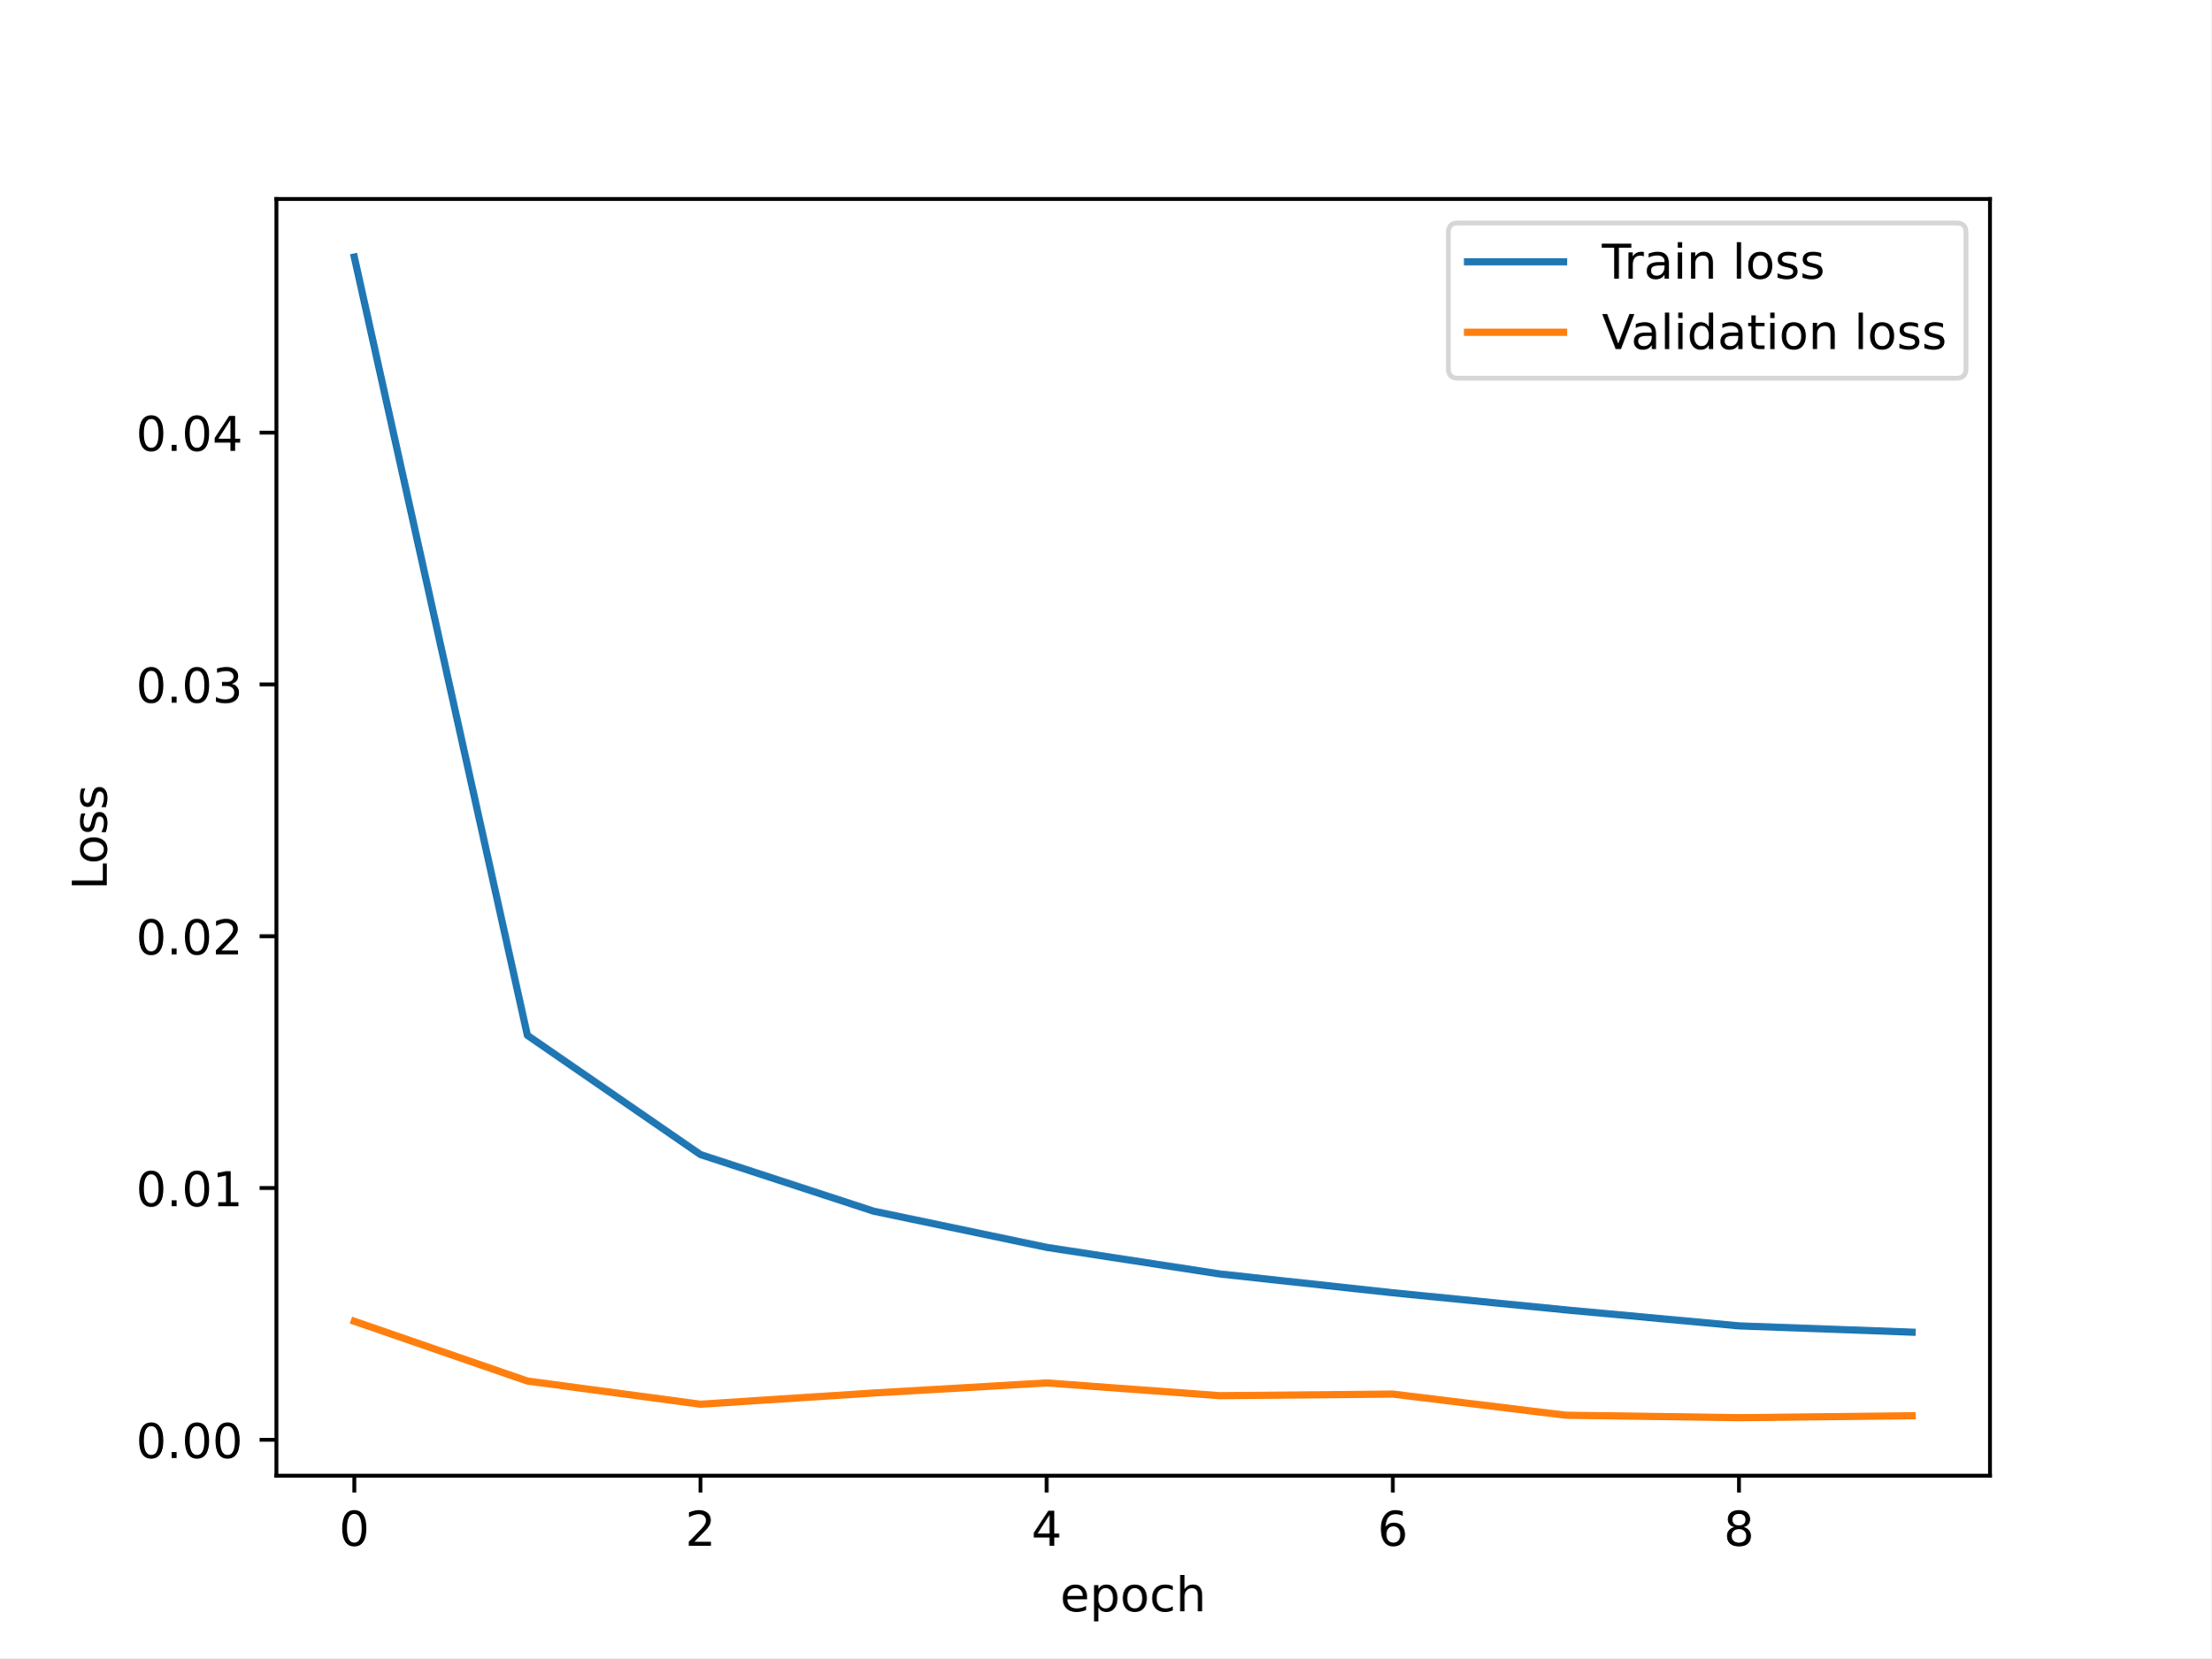
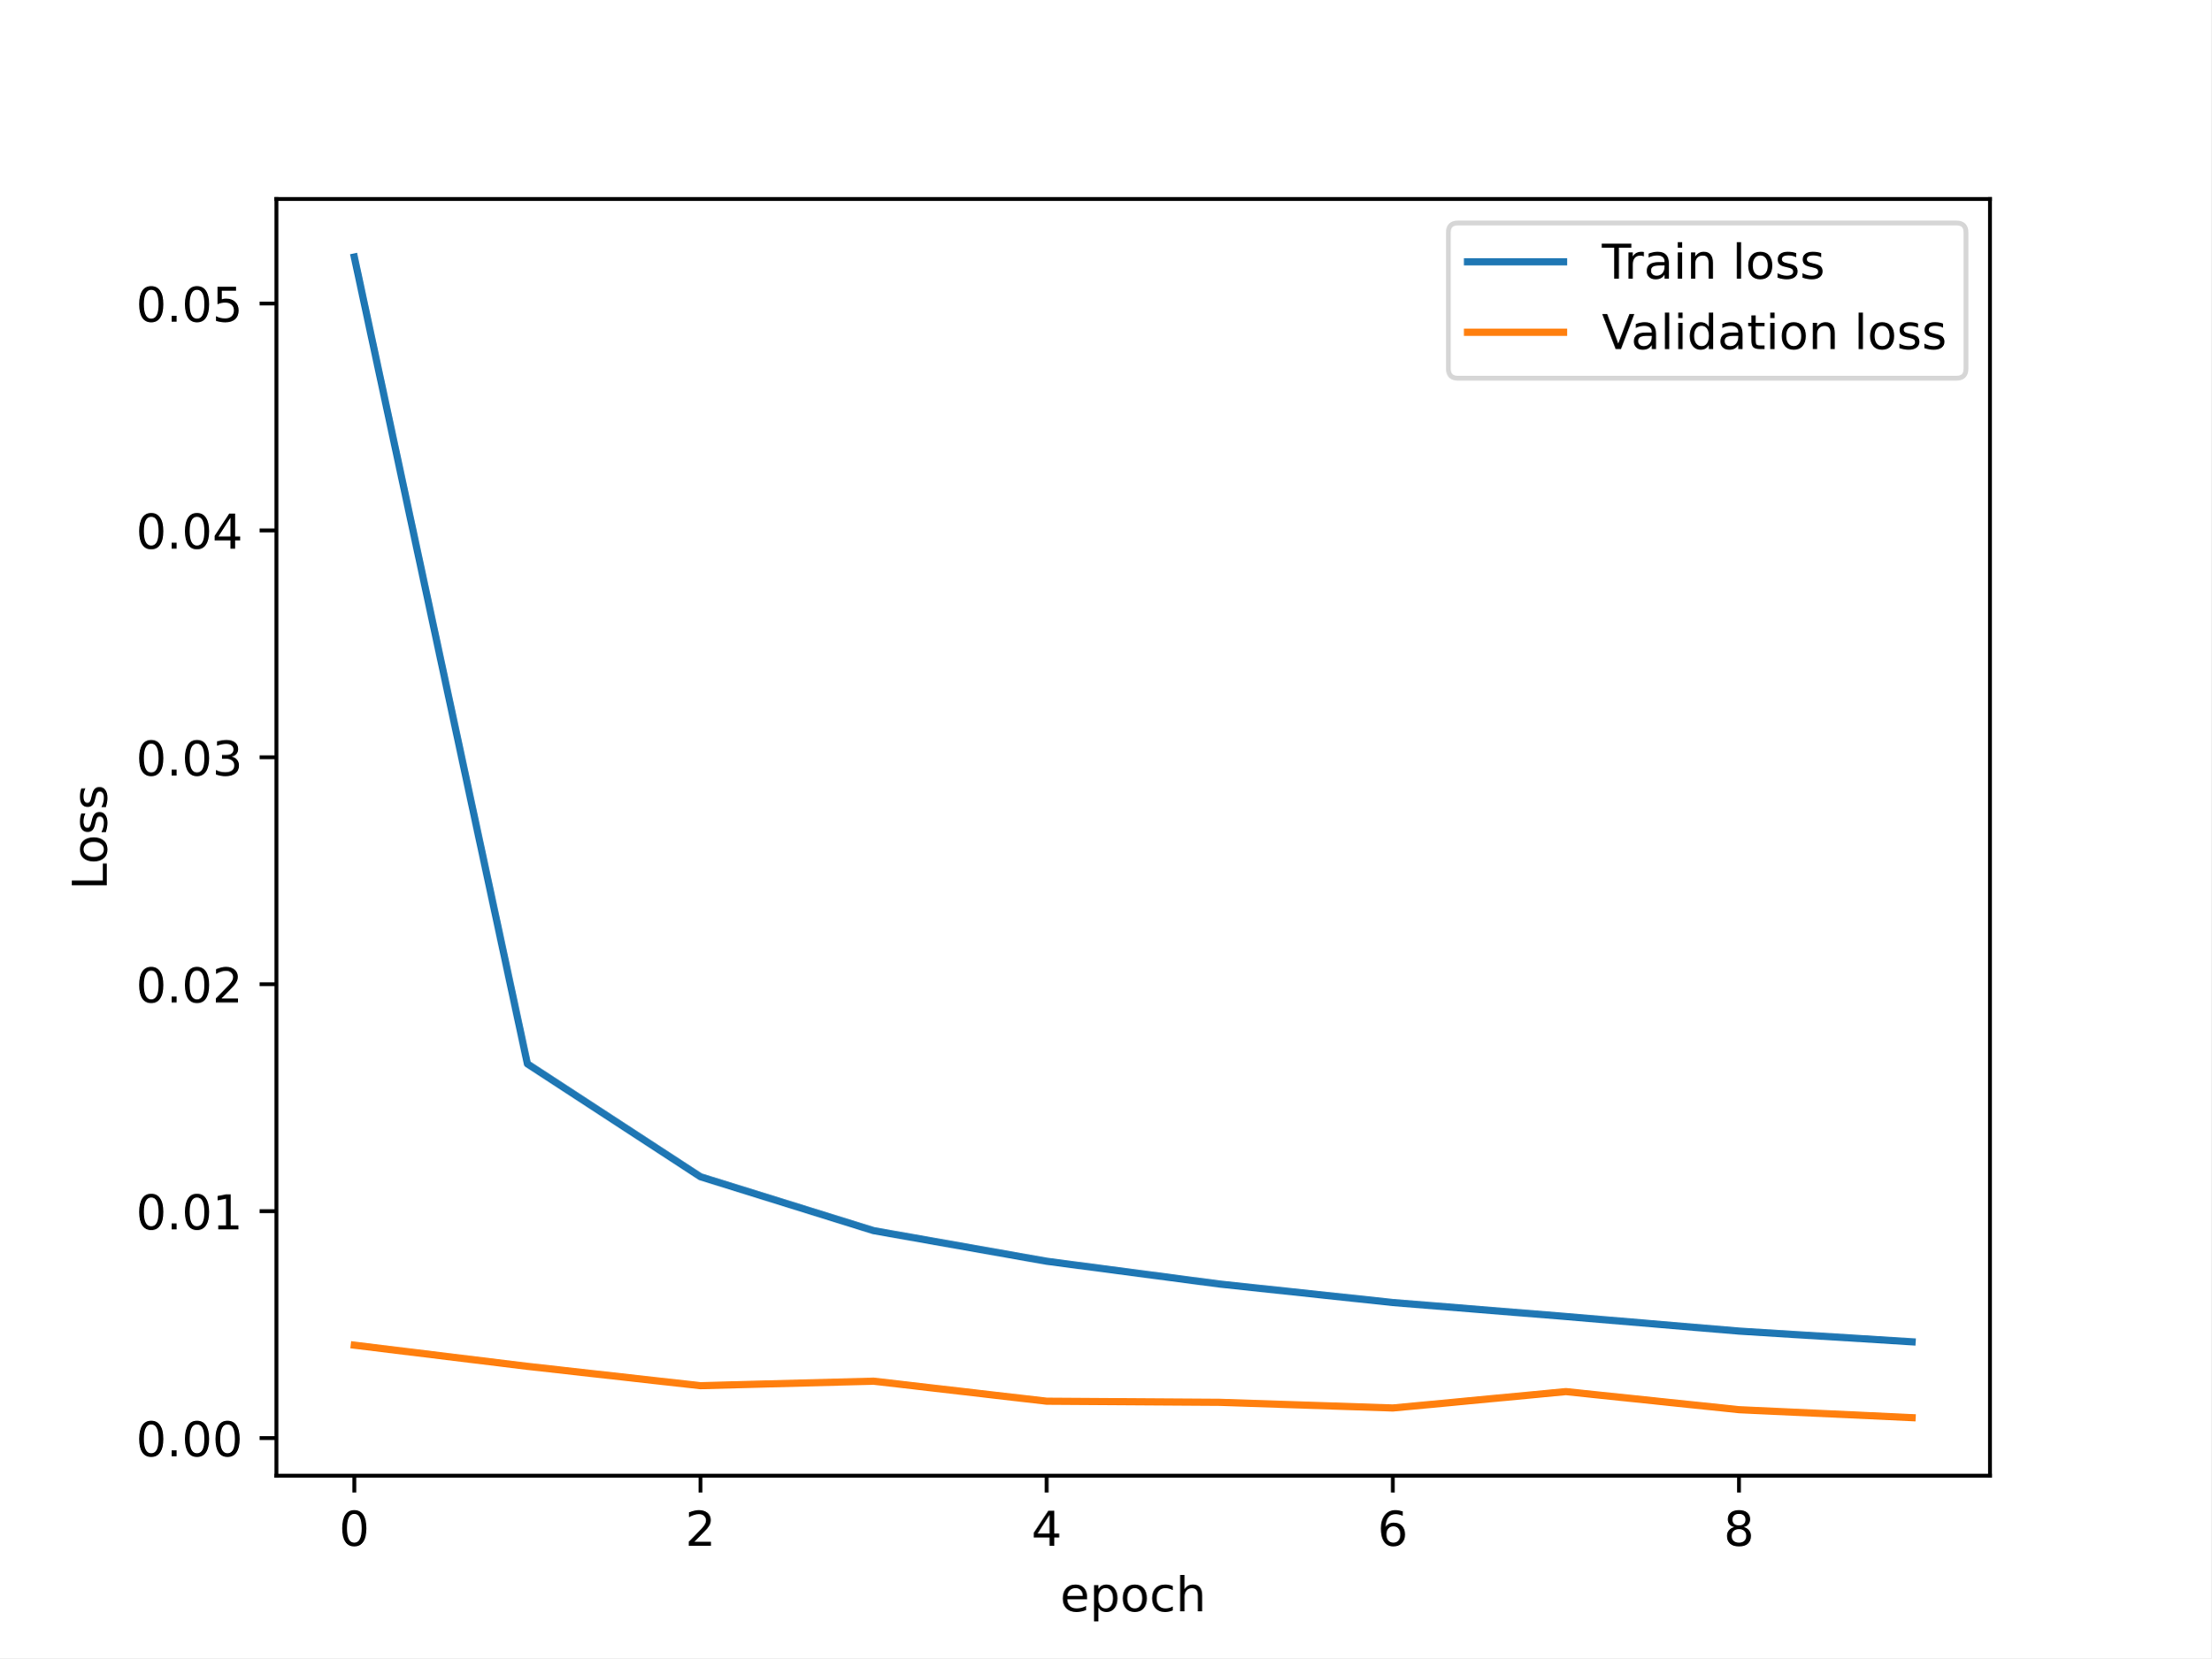
<svg xmlns="http://www.w3.org/2000/svg" xmlns:xlink="http://www.w3.org/1999/xlink" width="460.8pt" height="345.6pt" viewBox="0 0 460.8 345.6" version="1.1">
  <defs>
    <style type="text/css">*{stroke-linejoin: round; stroke-linecap: butt}</style>
  </defs>
  <g id="figure_1">
    <g id="patch_1">
-       <path d="M 0 345.6 L 460.8 345.6  L 460.8 0  L 0 0  z " style="fill: #ffffff" />
+       <path d="M 0 345.6  L 460.8 345.6  L 460.8 0  L 0 0  z " style="fill: #ffffff" />
    </g>
    <g id="axes_1">
      <g id="patch_2">
-         <path d="M 57.6 307.584 L 414.72 307.584  L 414.72 41.472  L 57.6 41.472  z " style="fill: #ffffff" />
+         <path d="M 57.6 307.584  L 414.72 307.584  L 414.72 41.472  L 57.6 41.472  z " style="fill: #ffffff" />
      </g>
      <g id="matplotlib.axis_1">
        <g id="xtick_1">
          <g id="line2d_1">
            <defs>
-               <path id="m4191d7326e" d="M 0 0 L 0 3.5  " style="stroke: #000000; stroke-width: 0.8" />
-             </defs>
-             <g>
-               <use xlink:href="#m4191d7326e" x="73.833" y="307.584" style="stroke: #000000; stroke-width: 0.8" />
+               <path id="m887dac20e7" d="M 0 0  L 0 3.5  " style="stroke: #000000; stroke-width: 0.8" />
+             </defs>
+             <g>
+               <use xlink:href="#m887dac20e7" x="73.833" y="307.584" style="stroke: #000000; stroke-width: 0.8" />
            </g>
          </g>
          <g id="text_1">
            <g transform="translate(70.65148 322.1824)scale(0.1 -0.1)">
              <defs>
-                 <path id="DejaVuSans-30" d="M 2034 4250 Q 1547 4250 1301 3770  Q 1056 3291 1056 2328  Q 1056 1369 1301 889  Q 1547 409 2034 409  Q 2525 409 2770 889  Q 3016 1369 3016 2328  Q 3016 3291 2770 3770  Q 2525 4250 2034 4250  z M 2034 4750  Q 2819 4750 3233 4129  Q 3647 3509 3647 2328  Q 3647 1150 3233 529  Q 2819 -91 2034 -91  Q 1250 -91 836 529  Q 422 1150 422 2328  Q 422 3509 836 4129  Q 1250 4750 2034 4750  z " transform="scale(0.015625)" />
+                 <path id="DejaVuSans-30" d="M 2034 4250  Q 1547 4250 1301 3770  Q 1056 3291 1056 2328  Q 1056 1369 1301 889  Q 1547 409 2034 409  Q 2525 409 2770 889  Q 3016 1369 3016 2328  Q 3016 3291 2770 3770  Q 2525 4250 2034 4250  z M 2034 4750  Q 2819 4750 3233 4129  Q 3647 3509 3647 2328  Q 3647 1150 3233 529  Q 2819 -91 2034 -91  Q 1250 -91 836 529  Q 422 1150 422 2328  Q 422 3509 836 4129  Q 1250 4750 2034 4750  z " transform="scale(0.015625)" />
              </defs>
              <use xlink:href="#DejaVuSans-30" />
            </g>
          </g>
        </g>
        <g id="xtick_2">
          <g id="line2d_2">
            <g>
-               <use xlink:href="#m4191d7326e" x="145.978" y="307.584" style="stroke: #000000; stroke-width: 0.8" />
+               <use xlink:href="#m887dac20e7" x="145.978" y="307.584" style="stroke: #000000; stroke-width: 0.8" />
            </g>
          </g>
          <g id="text_2">
            <g transform="translate(142.7969 322.1824)scale(0.1 -0.1)">
              <defs>
-                 <path id="DejaVuSans-32" d="M 1228 531 L 3431 531  L 3431 0  L 469 0  L 469 531  Q 828 903 1448 1529  Q 2069 2156 2228 2338  Q 2531 2678 2651 2914  Q 2772 3150 2772 3378  Q 2772 3750 2511 3984  Q 2250 4219 1831 4219  Q 1534 4219 1204 4116  Q 875 4013 500 3803  L 500 4441  Q 881 4594 1212 4672  Q 1544 4750 1819 4750  Q 2544 4750 2975 4387  Q 3406 4025 3406 3419  Q 3406 3131 3298 2873  Q 3191 2616 2906 2266  Q 2828 2175 2409 1742  Q 1991 1309 1228 531  z " transform="scale(0.015625)" />
+                 <path id="DejaVuSans-32" d="M 1228 531  L 3431 531  L 3431 0  L 469 0  L 469 531  Q 828 903 1448 1529  Q 2069 2156 2228 2338  Q 2531 2678 2651 2914  Q 2772 3150 2772 3378  Q 2772 3750 2511 3984  Q 2250 4219 1831 4219  Q 1534 4219 1204 4116  Q 875 4013 500 3803  L 500 4441  Q 881 4594 1212 4672  Q 1544 4750 1819 4750  Q 2544 4750 2975 4387  Q 3406 4025 3406 3419  Q 3406 3131 3298 2873  Q 3191 2616 2906 2266  Q 2828 2175 2409 1742  Q 1991 1309 1228 531  z " transform="scale(0.015625)" />
              </defs>
              <use xlink:href="#DejaVuSans-32" />
            </g>
          </g>
        </g>
        <g id="xtick_3">
          <g id="line2d_3">
            <g>
-               <use xlink:href="#m4191d7326e" x="218.124" y="307.584" style="stroke: #000000; stroke-width: 0.8" />
+               <use xlink:href="#m887dac20e7" x="218.124" y="307.584" style="stroke: #000000; stroke-width: 0.8" />
            </g>
          </g>
          <g id="text_3">
            <g transform="translate(214.9424 322.1824)scale(0.1 -0.1)">
              <defs>
-                 <path id="DejaVuSans-34" d="M 2419 4116 L 825 1625  L 2419 1625  L 2419 4116  z M 2253 4666  L 3047 4666  L 3047 1625  L 3713 1625  L 3713 1100  L 3047 1100  L 3047 0  L 2419 0  L 2419 1100  L 313 1100  L 313 1709  L 2253 4666  z " transform="scale(0.015625)" />
+                 <path id="DejaVuSans-34" d="M 2419 4116  L 825 1625  L 2419 1625  L 2419 4116  z M 2253 4666  L 3047 4666  L 3047 1625  L 3713 1625  L 3713 1100  L 3047 1100  L 3047 0  L 2419 0  L 2419 1100  L 313 1100  L 313 1709  L 2253 4666  z " transform="scale(0.015625)" />
              </defs>
              <use xlink:href="#DejaVuSans-34" />
            </g>
          </g>
        </g>
        <g id="xtick_4">
          <g id="line2d_4">
            <g>
-               <use xlink:href="#m4191d7326e" x="290.269" y="307.584" style="stroke: #000000; stroke-width: 0.8" />
+               <use xlink:href="#m887dac20e7" x="290.269" y="307.584" style="stroke: #000000; stroke-width: 0.8" />
            </g>
          </g>
          <g id="text_4">
            <g transform="translate(287.0878 322.1824)scale(0.1 -0.1)">
              <defs>
-                 <path id="DejaVuSans-36" d="M 2113 2584 Q 1688 2584 1439 2293  Q 1191 2003 1191 1497  Q 1191 994 1439 701  Q 1688 409 2113 409  Q 2538 409 2786 701  Q 3034 994 3034 1497  Q 3034 2003 2786 2293  Q 2538 2584 2113 2584  z M 3366 4563  L 3366 3988  Q 3128 4100 2886 4159  Q 2644 4219 2406 4219  Q 1781 4219 1451 3797  Q 1122 3375 1075 2522  Q 1259 2794 1537 2939  Q 1816 3084 2150 3084  Q 2853 3084 3261 2657  Q 3669 2231 3669 1497  Q 3669 778 3244 343  Q 2819 -91 2113 -91  Q 1303 -91 875 529  Q 447 1150 447 2328  Q 447 3434 972 4092  Q 1497 4750 2381 4750  Q 2619 4750 2861 4703  Q 3103 4656 3366 4563  z " transform="scale(0.015625)" />
+                 <path id="DejaVuSans-36" d="M 2113 2584  Q 1688 2584 1439 2293  Q 1191 2003 1191 1497  Q 1191 994 1439 701  Q 1688 409 2113 409  Q 2538 409 2786 701  Q 3034 994 3034 1497  Q 3034 2003 2786 2293  Q 2538 2584 2113 2584  z M 3366 4563  L 3366 3988  Q 3128 4100 2886 4159  Q 2644 4219 2406 4219  Q 1781 4219 1451 3797  Q 1122 3375 1075 2522  Q 1259 2794 1537 2939  Q 1816 3084 2150 3084  Q 2853 3084 3261 2657  Q 3669 2231 3669 1497  Q 3669 778 3244 343  Q 2819 -91 2113 -91  Q 1303 -91 875 529  Q 447 1150 447 2328  Q 447 3434 972 4092  Q 1497 4750 2381 4750  Q 2619 4750 2861 4703  Q 3103 4656 3366 4563  z " transform="scale(0.015625)" />
              </defs>
              <use xlink:href="#DejaVuSans-36" />
            </g>
          </g>
        </g>
        <g id="xtick_5">
          <g id="line2d_5">
            <g>
-               <use xlink:href="#m4191d7326e" x="362.415" y="307.584" style="stroke: #000000; stroke-width: 0.8" />
+               <use xlink:href="#m887dac20e7" x="362.415" y="307.584" style="stroke: #000000; stroke-width: 0.8" />
            </g>
          </g>
          <g id="text_5">
            <g transform="translate(359.2333 322.1824)scale(0.1 -0.1)">
              <defs>
-                 <path id="DejaVuSans-38" d="M 2034 2216 Q 1584 2216 1326 1975  Q 1069 1734 1069 1313  Q 1069 891 1326 650  Q 1584 409 2034 409  Q 2484 409 2743 651  Q 3003 894 3003 1313  Q 3003 1734 2745 1975  Q 2488 2216 2034 2216  z M 1403 2484  Q 997 2584 770 2862  Q 544 3141 544 3541  Q 544 4100 942 4425  Q 1341 4750 2034 4750  Q 2731 4750 3128 4425  Q 3525 4100 3525 3541  Q 3525 3141 3298 2862  Q 3072 2584 2669 2484  Q 3125 2378 3379 2068  Q 3634 1759 3634 1313  Q 3634 634 3220 271  Q 2806 -91 2034 -91  Q 1263 -91 848 271  Q 434 634 434 1313  Q 434 1759 690 2068  Q 947 2378 1403 2484  z M 1172 3481  Q 1172 3119 1398 2916  Q 1625 2713 2034 2713  Q 2441 2713 2670 2916  Q 2900 3119 2900 3481  Q 2900 3844 2670 4047  Q 2441 4250 2034 4250  Q 1625 4250 1398 4047  Q 1172 3844 1172 3481  z " transform="scale(0.015625)" />
+                 <path id="DejaVuSans-38" d="M 2034 2216  Q 1584 2216 1326 1975  Q 1069 1734 1069 1313  Q 1069 891 1326 650  Q 1584 409 2034 409  Q 2484 409 2743 651  Q 3003 894 3003 1313  Q 3003 1734 2745 1975  Q 2488 2216 2034 2216  z M 1403 2484  Q 997 2584 770 2862  Q 544 3141 544 3541  Q 544 4100 942 4425  Q 1341 4750 2034 4750  Q 2731 4750 3128 4425  Q 3525 4100 3525 3541  Q 3525 3141 3298 2862  Q 3072 2584 2669 2484  Q 3125 2378 3379 2068  Q 3634 1759 3634 1313  Q 3634 634 3220 271  Q 2806 -91 2034 -91  Q 1263 -91 848 271  Q 434 634 434 1313  Q 434 1759 690 2068  Q 947 2378 1403 2484  z M 1172 3481  Q 1172 3119 1398 2916  Q 1625 2713 2034 2713  Q 2441 2713 2670 2916  Q 2900 3119 2900 3481  Q 2900 3844 2670 4047  Q 2441 4250 2034 4250  Q 1625 4250 1398 4047  Q 1172 3844 1172 3481  z " transform="scale(0.015625)" />
              </defs>
              <use xlink:href="#DejaVuSans-38" />
            </g>
          </g>
        </g>
        <g id="text_6">
          <g transform="translate(220.9319 335.8606)scale(0.1 -0.1)">
            <defs>
-               <path id="DejaVuSans-65" d="M 3597 1894 L 3597 1613  L 953 1613  Q 991 1019 1311 708  Q 1631 397 2203 397  Q 2534 397 2845 478  Q 3156 559 3463 722  L 3463 178  Q 3153 47 2828 -22  Q 2503 -91 2169 -91  Q 1331 -91 842 396  Q 353 884 353 1716  Q 353 2575 817 3079  Q 1281 3584 2069 3584  Q 2775 3584 3186 3129  Q 3597 2675 3597 1894  z M 3022 2063  Q 3016 2534 2758 2815  Q 2500 3097 2075 3097  Q 1594 3097 1305 2825  Q 1016 2553 972 2059  L 3022 2063  z " transform="scale(0.015625)" />
-               <path id="DejaVuSans-70" d="M 1159 525 L 1159 -1331  L 581 -1331  L 581 3500  L 1159 3500  L 1159 2969  Q 1341 3281 1617 3432  Q 1894 3584 2278 3584  Q 2916 3584 3314 3078  Q 3713 2572 3713 1747  Q 3713 922 3314 415  Q 2916 -91 2278 -91  Q 1894 -91 1617 61  Q 1341 213 1159 525  z M 3116 1747  Q 3116 2381 2855 2742  Q 2594 3103 2138 3103  Q 1681 3103 1420 2742  Q 1159 2381 1159 1747  Q 1159 1113 1420 752  Q 1681 391 2138 391  Q 2594 391 2855 752  Q 3116 1113 3116 1747  z " transform="scale(0.015625)" />
-               <path id="DejaVuSans-6f" d="M 1959 3097 Q 1497 3097 1228 2736  Q 959 2375 959 1747  Q 959 1119 1226 758  Q 1494 397 1959 397  Q 2419 397 2687 759  Q 2956 1122 2956 1747  Q 2956 2369 2687 2733  Q 2419 3097 1959 3097  z M 1959 3584  Q 2709 3584 3137 3096  Q 3566 2609 3566 1747  Q 3566 888 3137 398  Q 2709 -91 1959 -91  Q 1206 -91 779 398  Q 353 888 353 1747  Q 353 2609 779 3096  Q 1206 3584 1959 3584  z " transform="scale(0.015625)" />
-               <path id="DejaVuSans-63" d="M 3122 3366 L 3122 2828  Q 2878 2963 2633 3030  Q 2388 3097 2138 3097  Q 1578 3097 1268 2742  Q 959 2388 959 1747  Q 959 1106 1268 751  Q 1578 397 2138 397  Q 2388 397 2633 464  Q 2878 531 3122 666  L 3122 134  Q 2881 22 2623 -34  Q 2366 -91 2075 -91  Q 1284 -91 818 406  Q 353 903 353 1747  Q 353 2603 823 3093  Q 1294 3584 2113 3584  Q 2378 3584 2631 3529  Q 2884 3475 3122 3366  z " transform="scale(0.015625)" />
-               <path id="DejaVuSans-68" d="M 3513 2113 L 3513 0  L 2938 0  L 2938 2094  Q 2938 2591 2744 2837  Q 2550 3084 2163 3084  Q 1697 3084 1428 2787  Q 1159 2491 1159 1978  L 1159 0  L 581 0  L 581 4863  L 1159 4863  L 1159 2956  Q 1366 3272 1645 3428  Q 1925 3584 2291 3584  Q 2894 3584 3203 3211  Q 3513 2838 3513 2113  z " transform="scale(0.015625)" />
+               <path id="DejaVuSans-65" d="M 3597 1894  L 3597 1613  L 953 1613  Q 991 1019 1311 708  Q 1631 397 2203 397  Q 2534 397 2845 478  Q 3156 559 3463 722  L 3463 178  Q 3153 47 2828 -22  Q 2503 -91 2169 -91  Q 1331 -91 842 396  Q 353 884 353 1716  Q 353 2575 817 3079  Q 1281 3584 2069 3584  Q 2775 3584 3186 3129  Q 3597 2675 3597 1894  z M 3022 2063  Q 3016 2534 2758 2815  Q 2500 3097 2075 3097  Q 1594 3097 1305 2825  Q 1016 2553 972 2059  L 3022 2063  z " transform="scale(0.015625)" />
+               <path id="DejaVuSans-70" d="M 1159 525  L 1159 -1331  L 581 -1331  L 581 3500  L 1159 3500  L 1159 2969  Q 1341 3281 1617 3432  Q 1894 3584 2278 3584  Q 2916 3584 3314 3078  Q 3713 2572 3713 1747  Q 3713 922 3314 415  Q 2916 -91 2278 -91  Q 1894 -91 1617 61  Q 1341 213 1159 525  z M 3116 1747  Q 3116 2381 2855 2742  Q 2594 3103 2138 3103  Q 1681 3103 1420 2742  Q 1159 2381 1159 1747  Q 1159 1113 1420 752  Q 1681 391 2138 391  Q 2594 391 2855 752  Q 3116 1113 3116 1747  z " transform="scale(0.015625)" />
+               <path id="DejaVuSans-6f" d="M 1959 3097  Q 1497 3097 1228 2736  Q 959 2375 959 1747  Q 959 1119 1226 758  Q 1494 397 1959 397  Q 2419 397 2687 759  Q 2956 1122 2956 1747  Q 2956 2369 2687 2733  Q 2419 3097 1959 3097  z M 1959 3584  Q 2709 3584 3137 3096  Q 3566 2609 3566 1747  Q 3566 888 3137 398  Q 2709 -91 1959 -91  Q 1206 -91 779 398  Q 353 888 353 1747  Q 353 2609 779 3096  Q 1206 3584 1959 3584  z " transform="scale(0.015625)" />
+               <path id="DejaVuSans-63" d="M 3122 3366  L 3122 2828  Q 2878 2963 2633 3030  Q 2388 3097 2138 3097  Q 1578 3097 1268 2742  Q 959 2388 959 1747  Q 959 1106 1268 751  Q 1578 397 2138 397  Q 2388 397 2633 464  Q 2878 531 3122 666  L 3122 134  Q 2881 22 2623 -34  Q 2366 -91 2075 -91  Q 1284 -91 818 406  Q 353 903 353 1747  Q 353 2603 823 3093  Q 1294 3584 2113 3584  Q 2378 3584 2631 3529  Q 2884 3475 3122 3366  z " transform="scale(0.015625)" />
+               <path id="DejaVuSans-68" d="M 3513 2113  L 3513 0  L 2938 0  L 2938 2094  Q 2938 2591 2744 2837  Q 2550 3084 2163 3084  Q 1697 3084 1428 2787  Q 1159 2491 1159 1978  L 1159 0  L 581 0  L 581 4863  L 1159 4863  L 1159 2956  Q 1366 3272 1645 3428  Q 1925 3584 2291 3584  Q 2894 3584 3203 3211  Q 3513 2838 3513 2113  z " transform="scale(0.015625)" />
            </defs>
            <use xlink:href="#DejaVuSans-65" />
            <use xlink:href="#DejaVuSans-70" x="61.523" />
            <use xlink:href="#DejaVuSans-6f" x="125" />
            <use xlink:href="#DejaVuSans-63" x="186.182" />
            <use xlink:href="#DejaVuSans-68" x="241.162" />
          </g>
        </g>
      </g>
      <g id="matplotlib.axis_2">
        <g id="ytick_1">
          <g id="line2d_6">
            <defs>
-               <path id="m1f56d7d995" d="M 0 0 L -3.5 0  " style="stroke: #000000; stroke-width: 0.8" />
-             </defs>
-             <g>
-               <use xlink:href="#m1f56d7d995" x="57.6" y="300.103" style="stroke: #000000; stroke-width: 0.8" />
+               <path id="m07b3311ece" d="M 0 0  L -3.5 0  " style="stroke: #000000; stroke-width: 0.8" />
+             </defs>
+             <g>
+               <use xlink:href="#m07b3311ece" x="57.6" y="299.746" style="stroke: #000000; stroke-width: 0.8" />
            </g>
          </g>
          <g id="text_7">
-             <g transform="translate(28.33438 303.9025)scale(0.1 -0.1)">
-               <defs>
-                 <path id="DejaVuSans-2e" d="M 684 794 L 1344 794  L 1344 0  L 684 0  L 684 794  z " transform="scale(0.015625)" />
+             <g transform="translate(28.33438 303.5454)scale(0.1 -0.1)">
+               <defs>
+                 <path id="DejaVuSans-2e" d="M 684 794  L 1344 794  L 1344 0  L 684 0  L 684 794  z " transform="scale(0.015625)" />
              </defs>
              <use xlink:href="#DejaVuSans-30" />
              <use xlink:href="#DejaVuSans-2e" x="63.623" />
              <use xlink:href="#DejaVuSans-30" x="95.41" />
              <use xlink:href="#DejaVuSans-30" x="159.033" />
            </g>
          </g>
        </g>
        <g id="ytick_2">
          <g id="line2d_7">
            <g>
-               <use xlink:href="#m1f56d7d995" x="57.6" y="247.62" style="stroke: #000000; stroke-width: 0.8" />
+               <use xlink:href="#m07b3311ece" x="57.6" y="252.446" style="stroke: #000000; stroke-width: 0.8" />
            </g>
          </g>
          <g id="text_8">
-             <g transform="translate(28.33438 251.4188)scale(0.1 -0.1)">
-               <defs>
-                 <path id="DejaVuSans-31" d="M 794 531 L 1825 531  L 1825 4091  L 703 3866  L 703 4441  L 1819 4666  L 2450 4666  L 2450 531  L 3481 531  L 3481 0  L 794 0  L 794 531  z " transform="scale(0.015625)" />
+             <g transform="translate(28.33438 256.2457)scale(0.1 -0.1)">
+               <defs>
+                 <path id="DejaVuSans-31" d="M 794 531  L 1825 531  L 1825 4091  L 703 3866  L 703 4441  L 1819 4666  L 2450 4666  L 2450 531  L 3481 531  L 3481 0  L 794 0  L 794 531  z " transform="scale(0.015625)" />
              </defs>
              <use xlink:href="#DejaVuSans-30" />
              <use xlink:href="#DejaVuSans-2e" x="63.623" />
              <use xlink:href="#DejaVuSans-30" x="95.41" />
              <use xlink:href="#DejaVuSans-31" x="159.033" />
            </g>
          </g>
        </g>
        <g id="ytick_3">
          <g id="line2d_8">
            <g>
-               <use xlink:href="#m1f56d7d995" x="57.6" y="195.136" style="stroke: #000000; stroke-width: 0.8" />
+               <use xlink:href="#m07b3311ece" x="57.6" y="205.147" style="stroke: #000000; stroke-width: 0.8" />
            </g>
          </g>
          <g id="text_9">
-             <g transform="translate(28.33438 198.9351)scale(0.1 -0.1)">
+             <g transform="translate(28.33438 208.9461)scale(0.1 -0.1)">
              <use xlink:href="#DejaVuSans-30" />
              <use xlink:href="#DejaVuSans-2e" x="63.623" />
              <use xlink:href="#DejaVuSans-30" x="95.41" />
              <use xlink:href="#DejaVuSans-32" x="159.033" />
            </g>
          </g>
        </g>
        <g id="ytick_4">
          <g id="line2d_9">
            <g>
-               <use xlink:href="#m1f56d7d995" x="57.6" y="142.652" style="stroke: #000000; stroke-width: 0.8" />
+               <use xlink:href="#m07b3311ece" x="57.6" y="157.847" style="stroke: #000000; stroke-width: 0.8" />
            </g>
          </g>
          <g id="text_10">
-             <g transform="translate(28.33438 146.4514)scale(0.1 -0.1)">
-               <defs>
-                 <path id="DejaVuSans-33" d="M 2597 2516 Q 3050 2419 3304 2112  Q 3559 1806 3559 1356  Q 3559 666 3084 287  Q 2609 -91 1734 -91  Q 1441 -91 1130 -33  Q 819 25 488 141  L 488 750  Q 750 597 1062 519  Q 1375 441 1716 441  Q 2309 441 2620 675  Q 2931 909 2931 1356  Q 2931 1769 2642 2001  Q 2353 2234 1838 2234  L 1294 2234  L 1294 2753  L 1863 2753  Q 2328 2753 2575 2939  Q 2822 3125 2822 3475  Q 2822 3834 2567 4026  Q 2313 4219 1838 4219  Q 1578 4219 1281 4162  Q 984 4106 628 3988  L 628 4550  Q 988 4650 1302 4700  Q 1616 4750 1894 4750  Q 2613 4750 3031 4423  Q 3450 4097 3450 3541  Q 3450 3153 3228 2886  Q 3006 2619 2597 2516  z " transform="scale(0.015625)" />
+             <g transform="translate(28.33438 161.6464)scale(0.1 -0.1)">
+               <defs>
+                 <path id="DejaVuSans-33" d="M 2597 2516  Q 3050 2419 3304 2112  Q 3559 1806 3559 1356  Q 3559 666 3084 287  Q 2609 -91 1734 -91  Q 1441 -91 1130 -33  Q 819 25 488 141  L 488 750  Q 750 597 1062 519  Q 1375 441 1716 441  Q 2309 441 2620 675  Q 2931 909 2931 1356  Q 2931 1769 2642 2001  Q 2353 2234 1838 2234  L 1294 2234  L 1294 2753  L 1863 2753  Q 2328 2753 2575 2939  Q 2822 3125 2822 3475  Q 2822 3834 2567 4026  Q 2313 4219 1838 4219  Q 1578 4219 1281 4162  Q 984 4106 628 3988  L 628 4550  Q 988 4650 1302 4700  Q 1616 4750 1894 4750  Q 2613 4750 3031 4423  Q 3450 4097 3450 3541  Q 3450 3153 3228 2886  Q 3006 2619 2597 2516  z " transform="scale(0.015625)" />
              </defs>
              <use xlink:href="#DejaVuSans-30" />
              <use xlink:href="#DejaVuSans-2e" x="63.623" />
              <use xlink:href="#DejaVuSans-30" x="95.41" />
              <use xlink:href="#DejaVuSans-33" x="159.033" />
            </g>
          </g>
        </g>
        <g id="ytick_5">
          <g id="line2d_10">
            <g>
-               <use xlink:href="#m1f56d7d995" x="57.6" y="90.168" style="stroke: #000000; stroke-width: 0.8" />
+               <use xlink:href="#m07b3311ece" x="57.6" y="110.548" style="stroke: #000000; stroke-width: 0.8" />
            </g>
          </g>
          <g id="text_11">
-             <g transform="translate(28.33438 93.96766)scale(0.1 -0.1)">
+             <g transform="translate(28.33438 114.3468)scale(0.1 -0.1)">
              <use xlink:href="#DejaVuSans-30" />
              <use xlink:href="#DejaVuSans-2e" x="63.623" />
              <use xlink:href="#DejaVuSans-30" x="95.41" />
              <use xlink:href="#DejaVuSans-34" x="159.033" />
            </g>
          </g>
        </g>
-         <g id="text_12">
+         <g id="ytick_6">
+           <g id="line2d_11">
+             <g>
+               <use xlink:href="#m07b3311ece" x="57.6" y="63.248" style="stroke: #000000; stroke-width: 0.8" />
+             </g>
+           </g>
+           <g id="text_12">
+             <g transform="translate(28.33438 67.04714)scale(0.1 -0.1)">
+               <defs>
+                 <path id="DejaVuSans-35" d="M 691 4666  L 3169 4666  L 3169 4134  L 1269 4134  L 1269 2991  Q 1406 3038 1543 3061  Q 1681 3084 1819 3084  Q 2600 3084 3056 2656  Q 3513 2228 3513 1497  Q 3513 744 3044 326  Q 2575 -91 1722 -91  Q 1428 -91 1123 -41  Q 819 9 494 109  L 494 744  Q 775 591 1075 516  Q 1375 441 1709 441  Q 2250 441 2565 725  Q 2881 1009 2881 1497  Q 2881 1984 2565 2268  Q 2250 2553 1709 2553  Q 1456 2553 1204 2497  Q 953 2441 691 2322  L 691 4666  z " transform="scale(0.015625)" />
+               </defs>
+               <use xlink:href="#DejaVuSans-30" />
+               <use xlink:href="#DejaVuSans-2e" x="63.623" />
+               <use xlink:href="#DejaVuSans-30" x="95.41" />
+               <use xlink:href="#DejaVuSans-35" x="159.033" />
+             </g>
+           </g>
+         </g>
+         <g id="text_13">
          <g transform="translate(22.25469 185.4952)rotate(-90)scale(0.1 -0.1)">
            <defs>
-               <path id="DejaVuSans-4c" d="M 628 4666 L 1259 4666  L 1259 531  L 3531 531  L 3531 0  L 628 0  L 628 4666  z " transform="scale(0.015625)" />
-               <path id="DejaVuSans-73" d="M 2834 3397 L 2834 2853  Q 2591 2978 2328 3040  Q 2066 3103 1784 3103  Q 1356 3103 1142 2972  Q 928 2841 928 2578  Q 928 2378 1081 2264  Q 1234 2150 1697 2047  L 1894 2003  Q 2506 1872 2764 1633  Q 3022 1394 3022 966  Q 3022 478 2636 193  Q 2250 -91 1575 -91  Q 1294 -91 989 -36  Q 684 19 347 128  L 347 722  Q 666 556 975 473  Q 1284 391 1588 391  Q 1994 391 2212 530  Q 2431 669 2431 922  Q 2431 1156 2273 1281  Q 2116 1406 1581 1522  L 1381 1569  Q 847 1681 609 1914  Q 372 2147 372 2553  Q 372 3047 722 3315  Q 1072 3584 1716 3584  Q 2034 3584 2315 3537  Q 2597 3491 2834 3397  z " transform="scale(0.015625)" />
+               <path id="DejaVuSans-4c" d="M 628 4666  L 1259 4666  L 1259 531  L 3531 531  L 3531 0  L 628 0  L 628 4666  z " transform="scale(0.015625)" />
+               <path id="DejaVuSans-73" d="M 2834 3397  L 2834 2853  Q 2591 2978 2328 3040  Q 2066 3103 1784 3103  Q 1356 3103 1142 2972  Q 928 2841 928 2578  Q 928 2378 1081 2264  Q 1234 2150 1697 2047  L 1894 2003  Q 2506 1872 2764 1633  Q 3022 1394 3022 966  Q 3022 478 2636 193  Q 2250 -91 1575 -91  Q 1294 -91 989 -36  Q 684 19 347 128  L 347 722  Q 666 556 975 473  Q 1284 391 1588 391  Q 1994 391 2212 530  Q 2431 669 2431 922  Q 2431 1156 2273 1281  Q 2116 1406 1581 1522  L 1381 1569  Q 847 1681 609 1914  Q 372 2147 372 2553  Q 372 3047 722 3315  Q 1072 3584 1716 3584  Q 2034 3584 2315 3537  Q 2597 3491 2834 3397  z " transform="scale(0.015625)" />
            </defs>
            <use xlink:href="#DejaVuSans-4c" />
            <use xlink:href="#DejaVuSans-6f" x="53.963" />
            <use xlink:href="#DejaVuSans-73" x="115.145" />
            <use xlink:href="#DejaVuSans-73" x="167.244" />
          </g>
        </g>
      </g>
-       <g id="line2d_11">
-         <path d="M 73.833 53.568 L 109.905 215.798  L 145.978 240.651  L 182.051 252.446  L 218.124 259.992  L 254.196 265.537  L 290.269 269.46  L 326.342 273.03  L 362.415 276.357  L 398.487 277.673  " clip-path="url(#pf8dc327196)" style="fill: none; stroke: #1f77b4; stroke-width: 1.5; stroke-linecap: square" />
-       </g>
      <g id="line2d_12">
-         <path d="M 73.833 275.397 L 109.905 287.853  L 145.978 292.688  L 182.051 290.353  L 218.124 288.253  L 254.196 290.903  L 290.269 290.572  L 326.342 294.984  L 362.415 295.488  L 398.487 295.093  " clip-path="url(#pf8dc327196)" style="fill: none; stroke: #ff7f0e; stroke-width: 1.5; stroke-linecap: square" />
+         <path d="M 73.833 53.568  L 109.905 221.742  L 145.978 245.278  L 182.051 256.509  L 218.124 262.89  L 254.196 267.647  L 290.269 271.494  L 326.342 274.408  L 362.415 277.45  L 398.487 279.679  " clip-path="url(#p8f661d425d)" style="fill: none; stroke: #1f77b4; stroke-width: 1.5; stroke-linecap: square" />
+       </g>
+       <g id="line2d_13">
+         <path d="M 73.833 280.381  L 109.905 284.792  L 145.978 288.829  L 182.051 287.884  L 218.124 292.06  L 254.196 292.289  L 290.269 293.479  L 326.342 290.062  L 362.415 293.828  L 398.487 295.488  " clip-path="url(#p8f661d425d)" style="fill: none; stroke: #ff7f0e; stroke-width: 1.5; stroke-linecap: square" />
      </g>
      <g id="patch_3">
-         <path d="M 57.6 307.584 L 57.6 41.472  " style="fill: none; stroke: #000000; stroke-width: 0.8; stroke-linejoin: miter; stroke-linecap: square" />
+         <path d="M 57.6 307.584  L 57.6 41.472  " style="fill: none; stroke: #000000; stroke-width: 0.8; stroke-linejoin: miter; stroke-linecap: square" />
      </g>
      <g id="patch_4">
-         <path d="M 414.72 307.584 L 414.72 41.472  " style="fill: none; stroke: #000000; stroke-width: 0.8; stroke-linejoin: miter; stroke-linecap: square" />
+         <path d="M 414.72 307.584  L 414.72 41.472  " style="fill: none; stroke: #000000; stroke-width: 0.8; stroke-linejoin: miter; stroke-linecap: square" />
      </g>
      <g id="patch_5">
-         <path d="M 57.6 307.584 L 414.72 307.584  " style="fill: none; stroke: #000000; stroke-width: 0.8; stroke-linejoin: miter; stroke-linecap: square" />
+         <path d="M 57.6 307.584  L 414.72 307.584  " style="fill: none; stroke: #000000; stroke-width: 0.8; stroke-linejoin: miter; stroke-linecap: square" />
      </g>
      <g id="patch_6">
-         <path d="M 57.6 41.472 L 414.72 41.472  " style="fill: none; stroke: #000000; stroke-width: 0.8; stroke-linejoin: miter; stroke-linecap: square" />
+         <path d="M 57.6 41.472  L 414.72 41.472  " style="fill: none; stroke: #000000; stroke-width: 0.8; stroke-linejoin: miter; stroke-linecap: square" />
      </g>
      <g id="legend_1">
        <g id="patch_7">
-           <path d="M 303.845 78.828 L 407.72 78.828  Q 409.72 78.828 409.72 76.828  L 409.72 48.472  Q 409.72 46.472 407.72 46.472  L 303.845 46.472  Q 301.845 46.472 301.845 48.472  L 301.845 76.828  Q 301.845 78.828 303.845 78.828  z " style="fill: #ffffff; opacity: 0.8; stroke: #cccccc; stroke-linejoin: miter" />
-         </g>
-         <g id="line2d_13">
-           <path d="M 305.845 54.57 L 315.845 54.57  L 325.845 54.57  " style="fill: none; stroke: #1f77b4; stroke-width: 1.5; stroke-linecap: square" />
-         </g>
-         <g id="text_13">
+           <path d="M 303.845 78.828  L 407.72 78.828  Q 409.72 78.828 409.72 76.828  L 409.72 48.472  Q 409.72 46.472 407.72 46.472  L 303.845 46.472  Q 301.845 46.472 301.845 48.472  L 301.845 76.828  Q 301.845 78.828 303.845 78.828  z " style="fill: #ffffff; opacity: 0.8; stroke: #cccccc; stroke-linejoin: miter" />
+         </g>
+         <g id="line2d_14">
+           <path d="M 305.845 54.57  L 315.845 54.57  L 325.845 54.57  " style="fill: none; stroke: #1f77b4; stroke-width: 1.5; stroke-linecap: square" />
+         </g>
+         <g id="text_14">
          <g transform="translate(333.845 58.07044)scale(0.1 -0.1)">
            <defs>
-               <path id="DejaVuSans-54" d="M -19 4666 L 3928 4666  L 3928 4134  L 2272 4134  L 2272 0  L 1638 0  L 1638 4134  L -19 4134  L -19 4666  z " transform="scale(0.015625)" />
-               <path id="DejaVuSans-72" d="M 2631 2963 Q 2534 3019 2420 3045  Q 2306 3072 2169 3072  Q 1681 3072 1420 2755  Q 1159 2438 1159 1844  L 1159 0  L 581 0  L 581 3500  L 1159 3500  L 1159 2956  Q 1341 3275 1631 3429  Q 1922 3584 2338 3584  Q 2397 3584 2469 3576  Q 2541 3569 2628 3553  L 2631 2963  z " transform="scale(0.015625)" />
-               <path id="DejaVuSans-61" d="M 2194 1759 Q 1497 1759 1228 1600  Q 959 1441 959 1056  Q 959 750 1161 570  Q 1363 391 1709 391  Q 2188 391 2477 730  Q 2766 1069 2766 1631  L 2766 1759  L 2194 1759  z M 3341 1997  L 3341 0  L 2766 0  L 2766 531  Q 2569 213 2275 61  Q 1981 -91 1556 -91  Q 1019 -91 701 211  Q 384 513 384 1019  Q 384 1609 779 1909  Q 1175 2209 1959 2209  L 2766 2209  L 2766 2266  Q 2766 2663 2505 2880  Q 2244 3097 1772 3097  Q 1472 3097 1187 3025  Q 903 2953 641 2809  L 641 3341  Q 956 3463 1253 3523  Q 1550 3584 1831 3584  Q 2591 3584 2966 3190  Q 3341 2797 3341 1997  z " transform="scale(0.015625)" />
-               <path id="DejaVuSans-69" d="M 603 3500 L 1178 3500  L 1178 0  L 603 0  L 603 3500  z M 603 4863  L 1178 4863  L 1178 4134  L 603 4134  L 603 4863  z " transform="scale(0.015625)" />
-               <path id="DejaVuSans-6e" d="M 3513 2113 L 3513 0  L 2938 0  L 2938 2094  Q 2938 2591 2744 2837  Q 2550 3084 2163 3084  Q 1697 3084 1428 2787  Q 1159 2491 1159 1978  L 1159 0  L 581 0  L 581 3500  L 1159 3500  L 1159 2956  Q 1366 3272 1645 3428  Q 1925 3584 2291 3584  Q 2894 3584 3203 3211  Q 3513 2838 3513 2113  z " transform="scale(0.015625)" />
+               <path id="DejaVuSans-54" d="M -19 4666  L 3928 4666  L 3928 4134  L 2272 4134  L 2272 0  L 1638 0  L 1638 4134  L -19 4134  L -19 4666  z " transform="scale(0.015625)" />
+               <path id="DejaVuSans-72" d="M 2631 2963  Q 2534 3019 2420 3045  Q 2306 3072 2169 3072  Q 1681 3072 1420 2755  Q 1159 2438 1159 1844  L 1159 0  L 581 0  L 581 3500  L 1159 3500  L 1159 2956  Q 1341 3275 1631 3429  Q 1922 3584 2338 3584  Q 2397 3584 2469 3576  Q 2541 3569 2628 3553  L 2631 2963  z " transform="scale(0.015625)" />
+               <path id="DejaVuSans-61" d="M 2194 1759  Q 1497 1759 1228 1600  Q 959 1441 959 1056  Q 959 750 1161 570  Q 1363 391 1709 391  Q 2188 391 2477 730  Q 2766 1069 2766 1631  L 2766 1759  L 2194 1759  z M 3341 1997  L 3341 0  L 2766 0  L 2766 531  Q 2569 213 2275 61  Q 1981 -91 1556 -91  Q 1019 -91 701 211  Q 384 513 384 1019  Q 384 1609 779 1909  Q 1175 2209 1959 2209  L 2766 2209  L 2766 2266  Q 2766 2663 2505 2880  Q 2244 3097 1772 3097  Q 1472 3097 1187 3025  Q 903 2953 641 2809  L 641 3341  Q 956 3463 1253 3523  Q 1550 3584 1831 3584  Q 2591 3584 2966 3190  Q 3341 2797 3341 1997  z " transform="scale(0.015625)" />
+               <path id="DejaVuSans-69" d="M 603 3500  L 1178 3500  L 1178 0  L 603 0  L 603 3500  z M 603 4863  L 1178 4863  L 1178 4134  L 603 4134  L 603 4863  z " transform="scale(0.015625)" />
+               <path id="DejaVuSans-6e" d="M 3513 2113  L 3513 0  L 2938 0  L 2938 2094  Q 2938 2591 2744 2837  Q 2550 3084 2163 3084  Q 1697 3084 1428 2787  Q 1159 2491 1159 1978  L 1159 0  L 581 0  L 581 3500  L 1159 3500  L 1159 2956  Q 1366 3272 1645 3428  Q 1925 3584 2291 3584  Q 2894 3584 3203 3211  Q 3513 2838 3513 2113  z " transform="scale(0.015625)" />
              <path id="DejaVuSans-20" transform="scale(0.015625)" />
-               <path id="DejaVuSans-6c" d="M 603 4863 L 1178 4863  L 1178 0  L 603 0  L 603 4863  z " transform="scale(0.015625)" />
+               <path id="DejaVuSans-6c" d="M 603 4863  L 1178 4863  L 1178 0  L 603 0  L 603 4863  z " transform="scale(0.015625)" />
            </defs>
            <use xlink:href="#DejaVuSans-54" />
            <use xlink:href="#DejaVuSans-72" x="46.334" />
            <use xlink:href="#DejaVuSans-61" x="87.447" />
            <use xlink:href="#DejaVuSans-69" x="148.727" />
            <use xlink:href="#DejaVuSans-6e" x="176.51" />
            <use xlink:href="#DejaVuSans-20" x="239.889" />
            <use xlink:href="#DejaVuSans-6c" x="271.676" />
            <use xlink:href="#DejaVuSans-6f" x="299.459" />
            <use xlink:href="#DejaVuSans-73" x="360.641" />
            <use xlink:href="#DejaVuSans-73" x="412.74" />
          </g>
        </g>
-         <g id="line2d_14">
-           <path d="M 305.845 69.249 L 315.845 69.249  L 325.845 69.249  " style="fill: none; stroke: #ff7f0e; stroke-width: 1.5; stroke-linecap: square" />
-         </g>
-         <g id="text_14">
+         <g id="line2d_15">
+           <path d="M 305.845 69.249  L 315.845 69.249  L 325.845 69.249  " style="fill: none; stroke: #ff7f0e; stroke-width: 1.5; stroke-linecap: square" />
+         </g>
+         <g id="text_15">
          <g transform="translate(333.845 72.74856)scale(0.1 -0.1)">
            <defs>
-               <path id="DejaVuSans-56" d="M 1831 0 L 50 4666  L 709 4666  L 2188 738  L 3669 4666  L 4325 4666  L 2547 0  L 1831 0  z " transform="scale(0.015625)" />
-               <path id="DejaVuSans-64" d="M 2906 2969 L 2906 4863  L 3481 4863  L 3481 0  L 2906 0  L 2906 525  Q 2725 213 2448 61  Q 2172 -91 1784 -91  Q 1150 -91 751 415  Q 353 922 353 1747  Q 353 2572 751 3078  Q 1150 3584 1784 3584  Q 2172 3584 2448 3432  Q 2725 3281 2906 2969  z M 947 1747  Q 947 1113 1208 752  Q 1469 391 1925 391  Q 2381 391 2643 752  Q 2906 1113 2906 1747  Q 2906 2381 2643 2742  Q 2381 3103 1925 3103  Q 1469 3103 1208 2742  Q 947 2381 947 1747  z " transform="scale(0.015625)" />
-               <path id="DejaVuSans-74" d="M 1172 4494 L 1172 3500  L 2356 3500  L 2356 3053  L 1172 3053  L 1172 1153  Q 1172 725 1289 603  Q 1406 481 1766 481  L 2356 481  L 2356 0  L 1766 0  Q 1100 0 847 248  Q 594 497 594 1153  L 594 3053  L 172 3053  L 172 3500  L 594 3500  L 594 4494  L 1172 4494  z " transform="scale(0.015625)" />
+               <path id="DejaVuSans-56" d="M 1831 0  L 50 4666  L 709 4666  L 2188 738  L 3669 4666  L 4325 4666  L 2547 0  L 1831 0  z " transform="scale(0.015625)" />
+               <path id="DejaVuSans-64" d="M 2906 2969  L 2906 4863  L 3481 4863  L 3481 0  L 2906 0  L 2906 525  Q 2725 213 2448 61  Q 2172 -91 1784 -91  Q 1150 -91 751 415  Q 353 922 353 1747  Q 353 2572 751 3078  Q 1150 3584 1784 3584  Q 2172 3584 2448 3432  Q 2725 3281 2906 2969  z M 947 1747  Q 947 1113 1208 752  Q 1469 391 1925 391  Q 2381 391 2643 752  Q 2906 1113 2906 1747  Q 2906 2381 2643 2742  Q 2381 3103 1925 3103  Q 1469 3103 1208 2742  Q 947 2381 947 1747  z " transform="scale(0.015625)" />
+               <path id="DejaVuSans-74" d="M 1172 4494  L 1172 3500  L 2356 3500  L 2356 3053  L 1172 3053  L 1172 1153  Q 1172 725 1289 603  Q 1406 481 1766 481  L 2356 481  L 2356 0  L 1766 0  Q 1100 0 847 248  Q 594 497 594 1153  L 594 3053  L 172 3053  L 172 3500  L 594 3500  L 594 4494  L 1172 4494  z " transform="scale(0.015625)" />
            </defs>
            <use xlink:href="#DejaVuSans-56" />
            <use xlink:href="#DejaVuSans-61" x="60.658" />
            <use xlink:href="#DejaVuSans-6c" x="121.938" />
            <use xlink:href="#DejaVuSans-69" x="149.721" />
            <use xlink:href="#DejaVuSans-64" x="177.504" />
            <use xlink:href="#DejaVuSans-61" x="240.98" />
            <use xlink:href="#DejaVuSans-74" x="302.26" />
            <use xlink:href="#DejaVuSans-69" x="341.469" />
            <use xlink:href="#DejaVuSans-6f" x="369.252" />
            <use xlink:href="#DejaVuSans-6e" x="430.434" />
            <use xlink:href="#DejaVuSans-20" x="493.812" />
            <use xlink:href="#DejaVuSans-6c" x="525.6" />
            <use xlink:href="#DejaVuSans-6f" x="553.383" />
            <use xlink:href="#DejaVuSans-73" x="614.564" />
            <use xlink:href="#DejaVuSans-73" x="666.664" />
          </g>
        </g>
      </g>
    </g>
  </g>
  <defs>
-     <clipPath id="pf8dc327196">
+     <clipPath id="p8f661d425d">
      <rect x="57.6" y="41.472" width="357.12" height="266.112" />
    </clipPath>
  </defs>
</svg>
